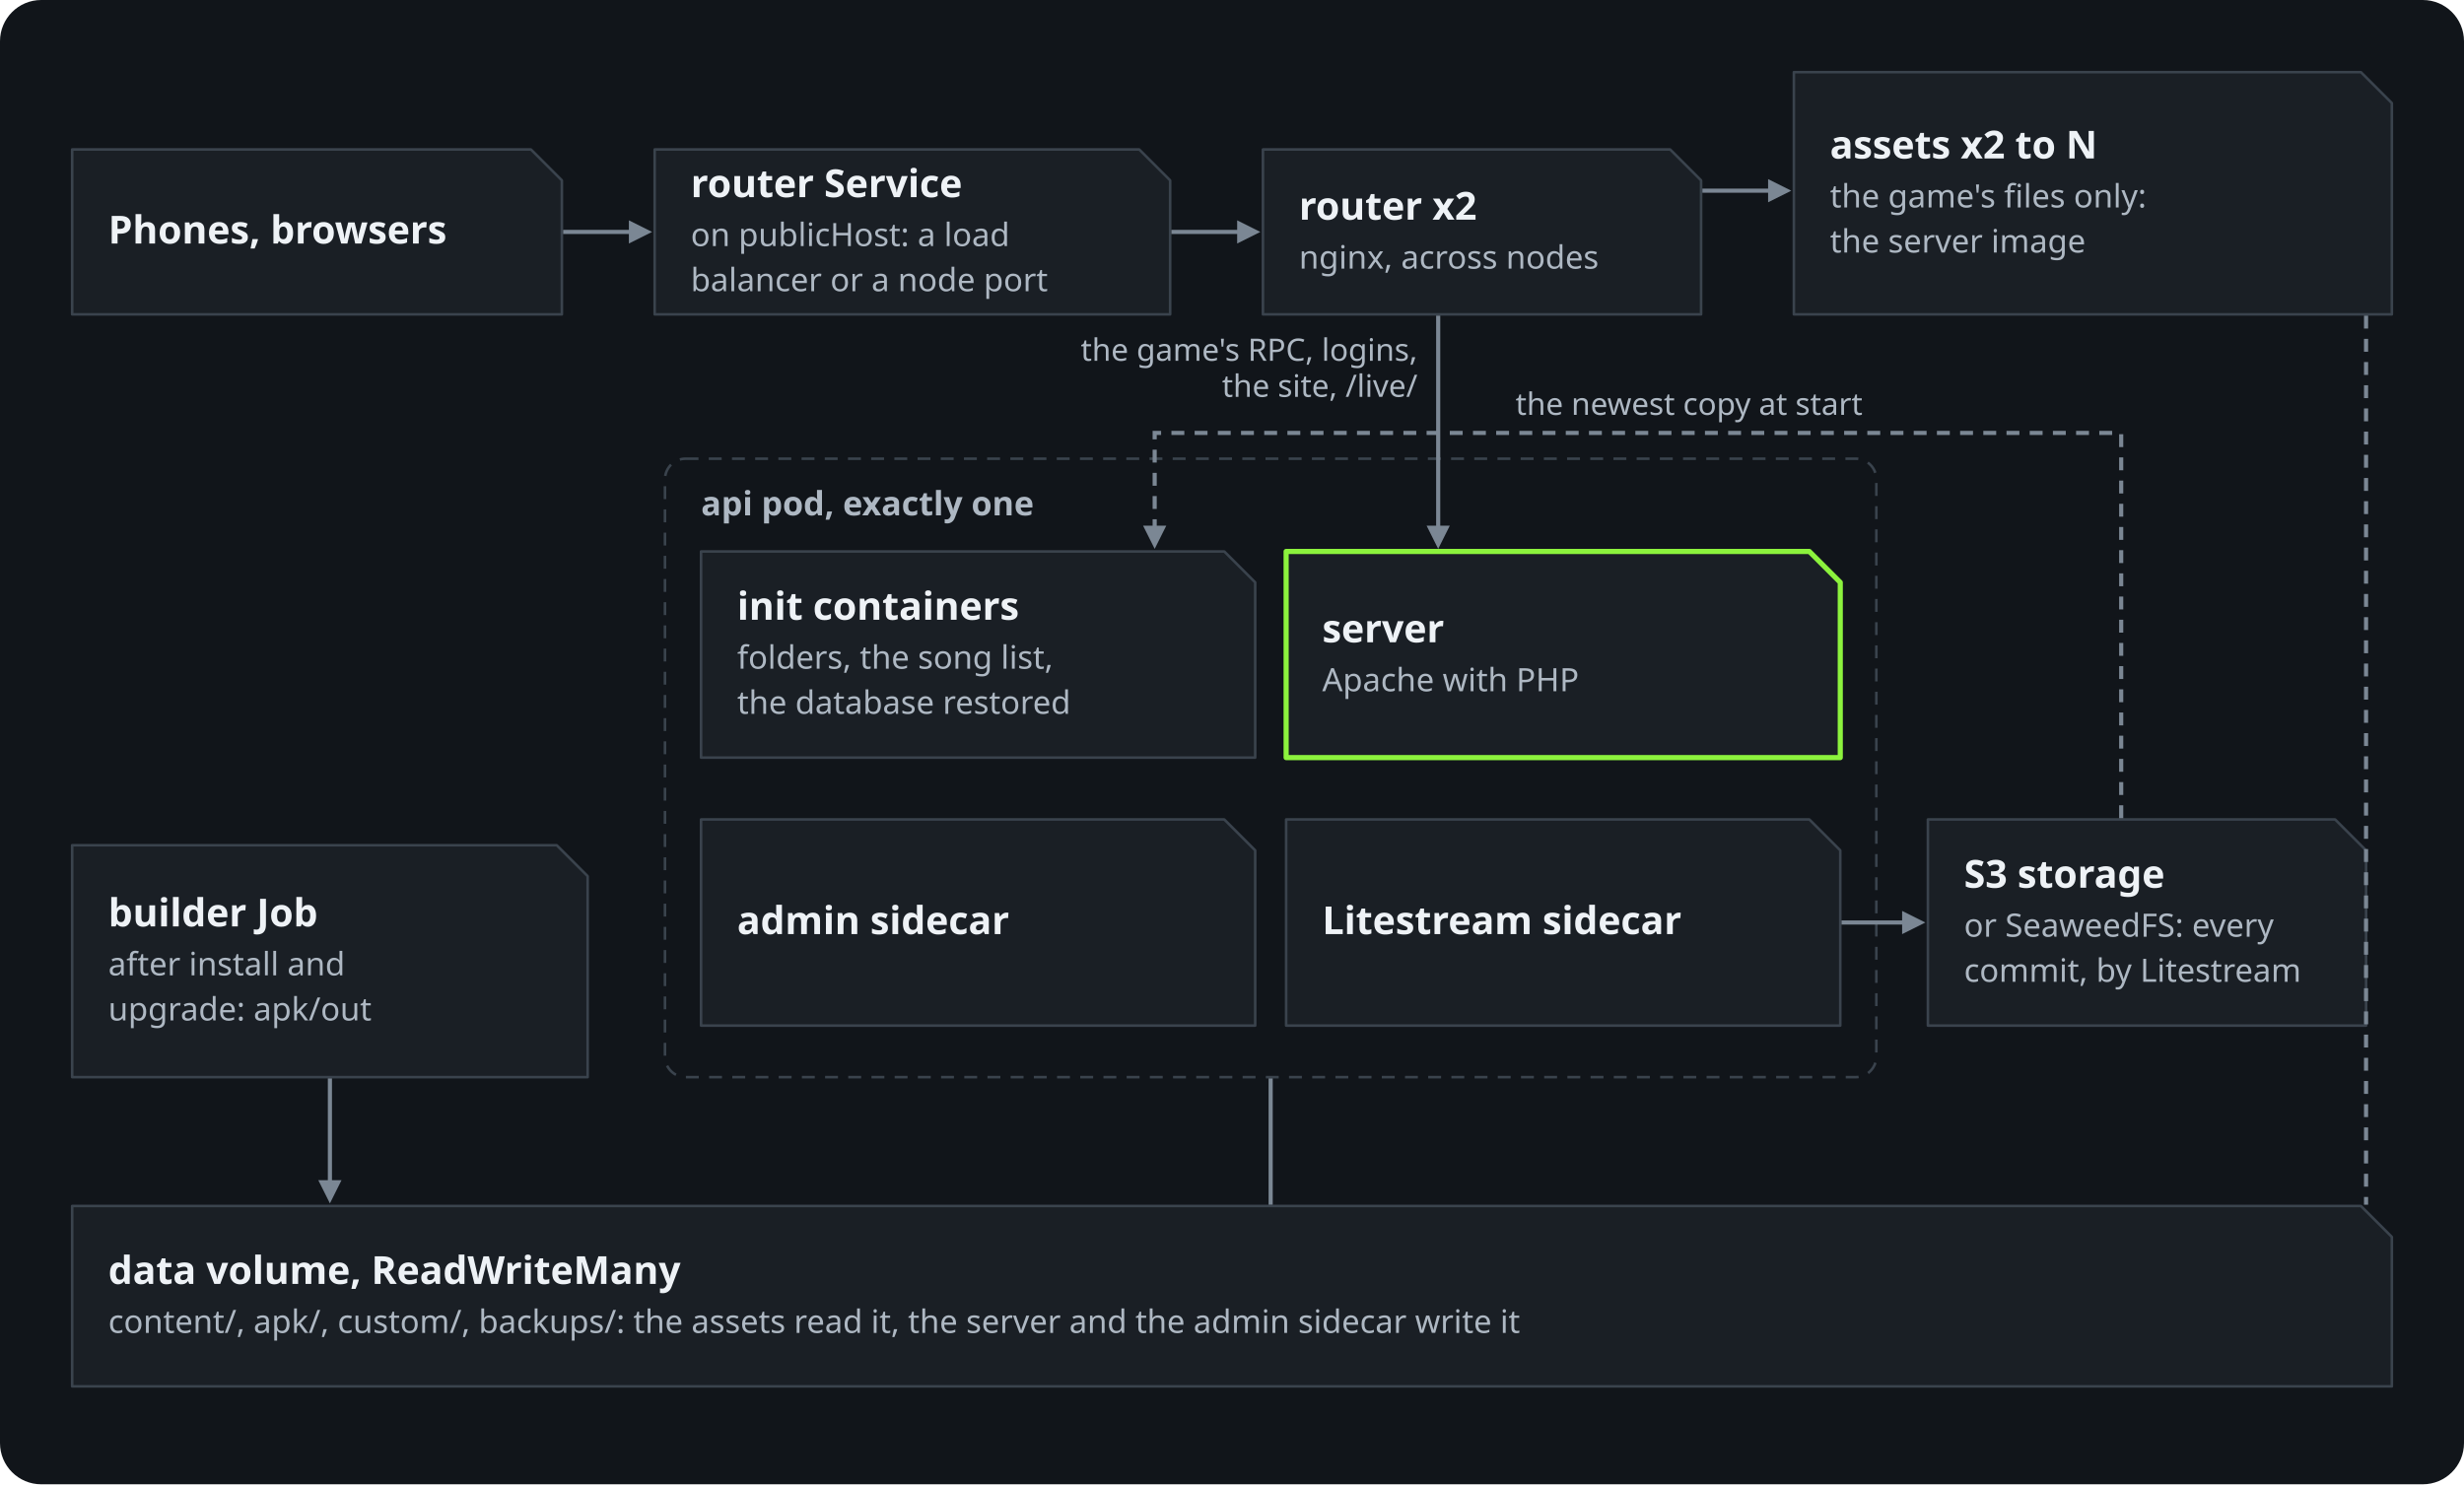
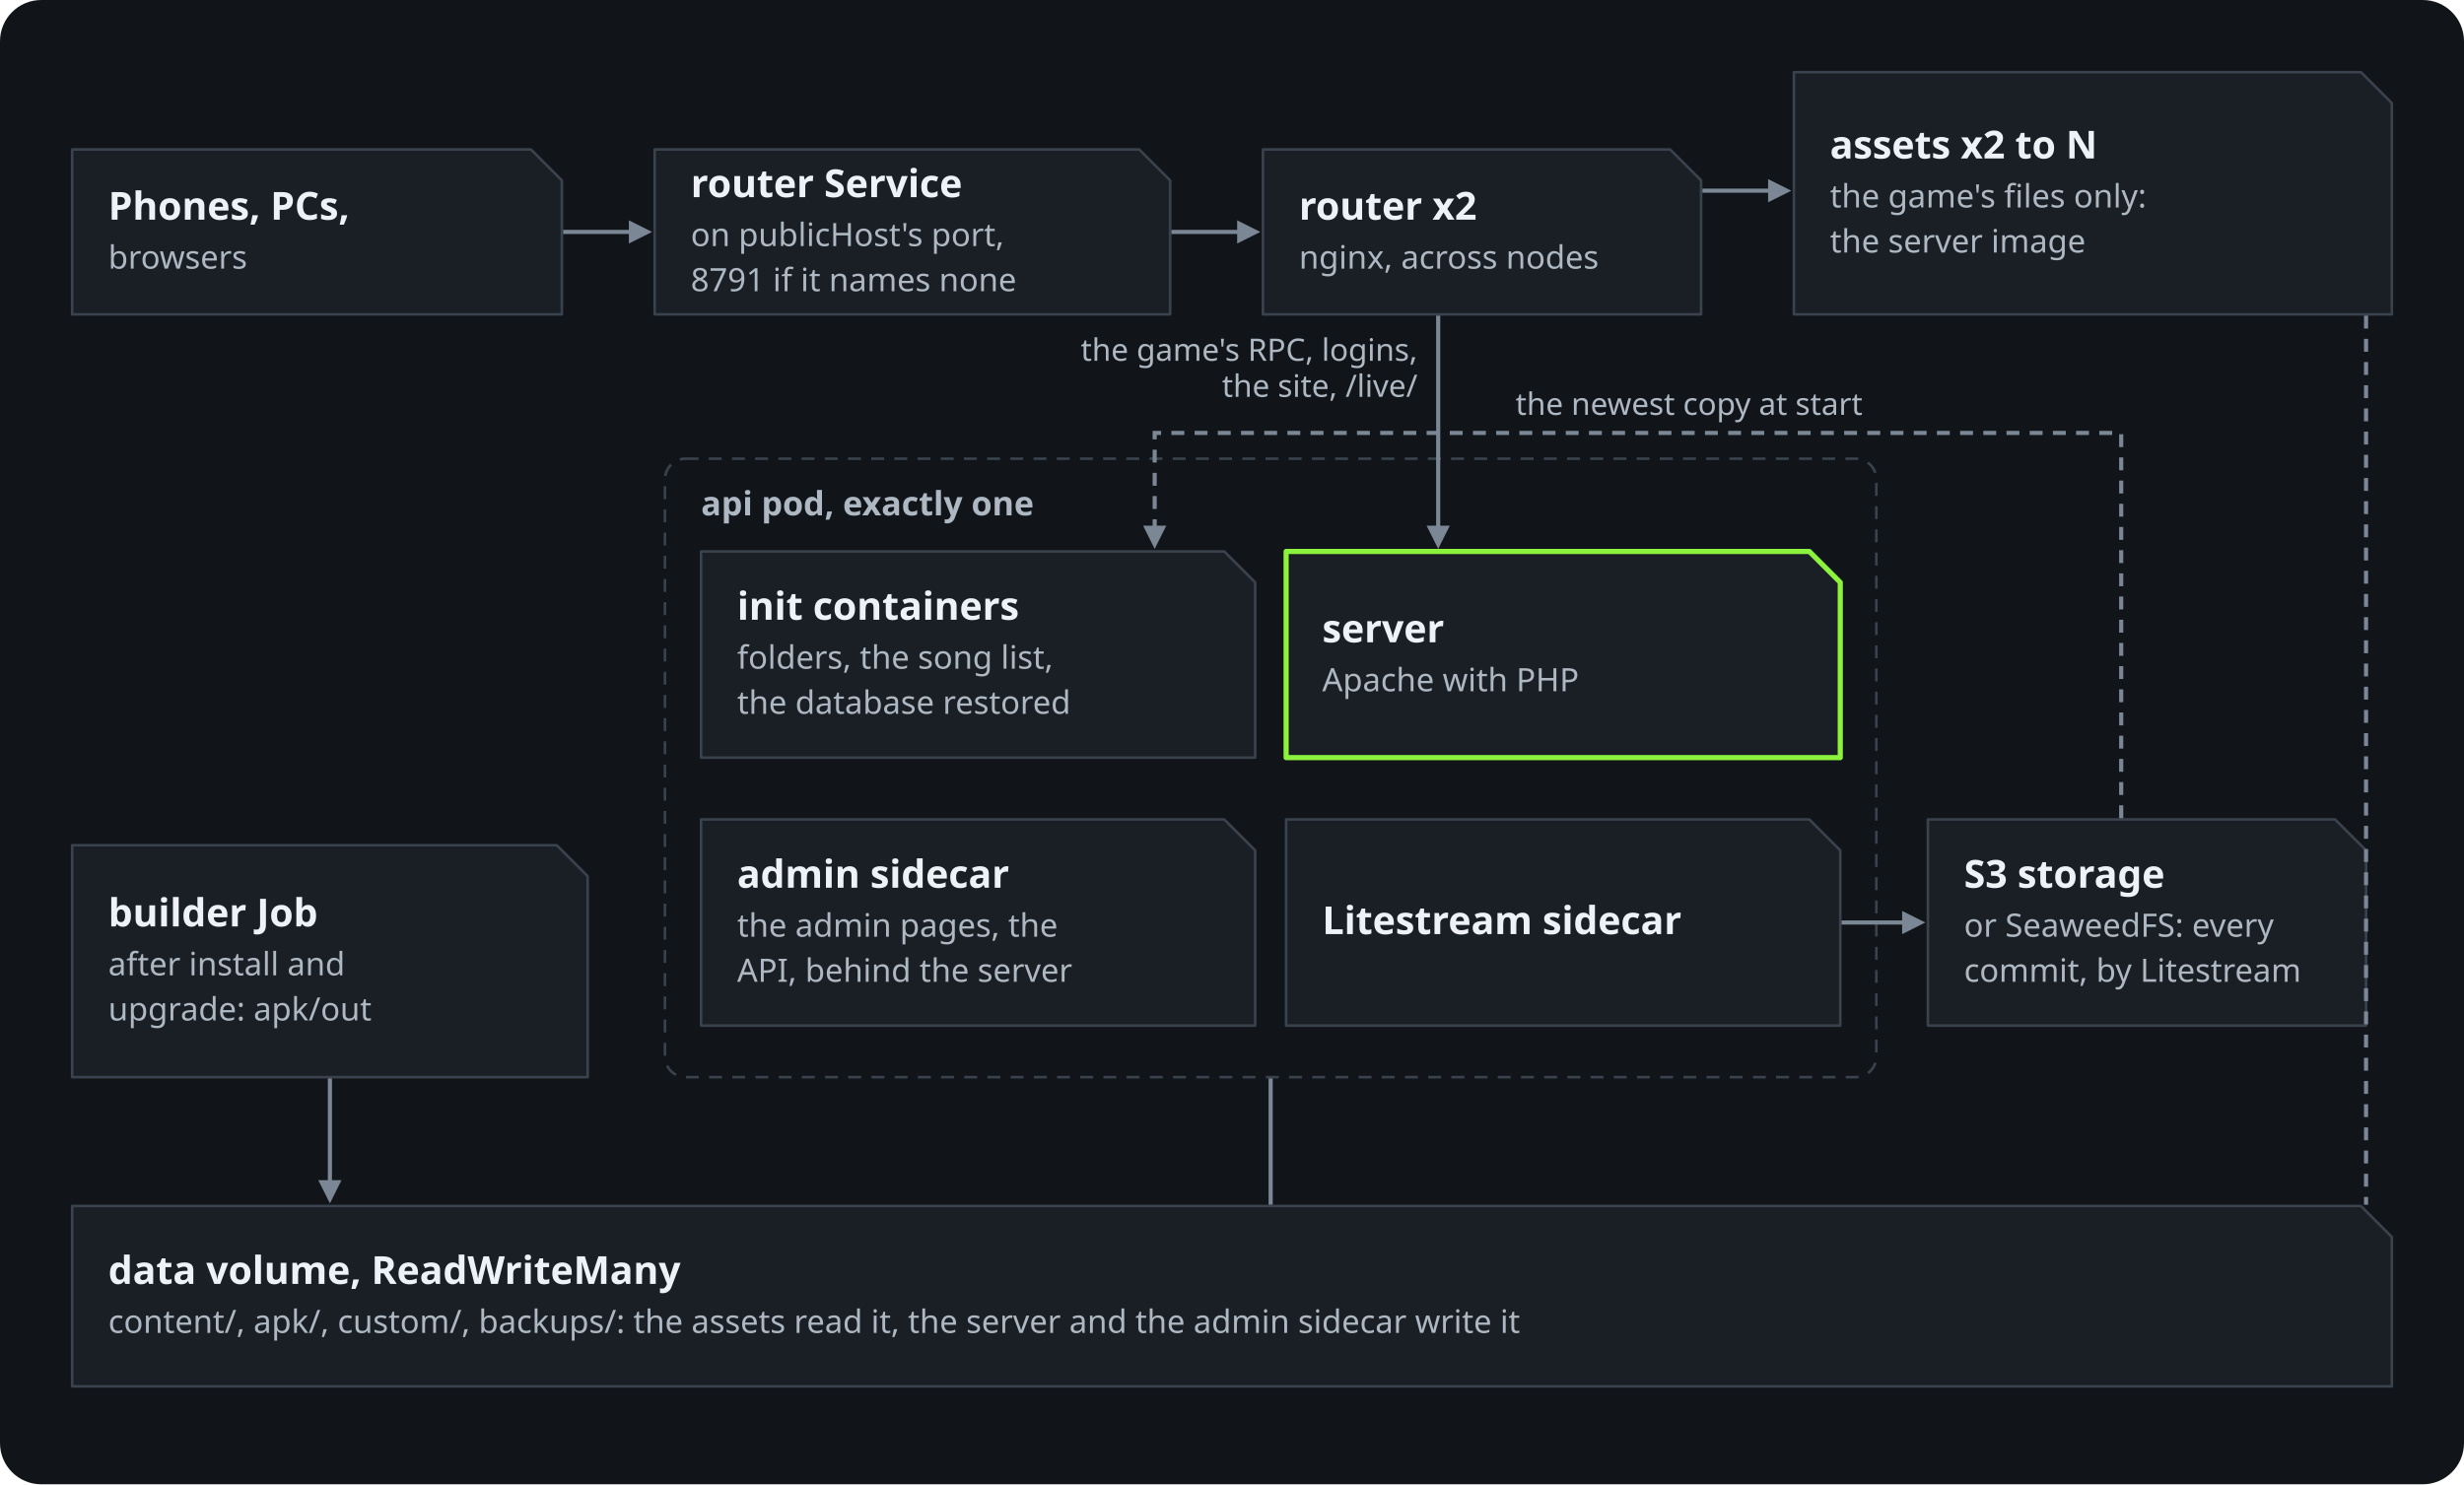
- <svg xmlns="http://www.w3.org/2000/svg" viewBox="-28 -28 956 576" width="956" height="576" font-family="-apple-system, BlinkMacSystemFont, 'Segoe UI', 'Noto Sans', 'Apple SD Gothic Neo', 'Malgun Gothic', 'Noto Sans KR', Helvetica, Arial, sans-serif" role="img" aria-label="The Helm chart. Phones and browsers reach the router Service on publicHost; two routers send the game's files to the asset servers (two to N, files only) and the rest to the api pod, exactly one: its init containers, the server, the admin sidecar and Litestream, which copies every commit to S3-compatible storage and restores the newest copy at start. A ReadWriteMany data volume holds content, the apps, the added songs and backups; the builder Job writes the app after install and upgrade">
+ <svg xmlns="http://www.w3.org/2000/svg" viewBox="-28 -28 956 576" width="956" height="576" font-family="-apple-system, BlinkMacSystemFont, 'Segoe UI', 'Noto Sans', 'Apple SD Gothic Neo', 'Malgun Gothic', 'Noto Sans KR', Helvetica, Arial, sans-serif" role="img" aria-label="The Helm chart. Phones, PCs and browsers reach the router Service on publicHost's port, 8791 when it names none; two routers send the game's files to the asset servers (two to N, files only) and the rest to the api pod, exactly one: its init containers, the server, the admin sidecar with the admin pages and their API behind the server, and Litestream, which copies every commit to S3-compatible storage and restores the newest copy at start. A ReadWriteMany data volume holds content, the apps, the added songs and backups; the builder Job writes the app after install and upgrade">
  <rect x="-28" y="-28" width="956" height="576" rx="16" fill="#11151a" />
  <path d="M0,30 H178 L190,42 V94 H0 Z" fill="#1a1f25" stroke="#3a434d" stroke-width="1" stroke-linejoin="round" />
-   <text x="14" y="66.5" font-size="15" font-weight="600" fill="#eef2f6" text-anchor="start" data-box="14,176">Phones, browsers</text>
+   <text x="14" y="57.25" font-size="15" font-weight="600" fill="#eef2f6" text-anchor="start" data-box="14,176">Phones, PCs,</text>
+   <text x="14" y="76.25" font-size="12.5" fill="#aeb8c3" text-anchor="start" data-box="14,176">browsers</text>
  <path d="M226,30 H414 L426,42 V94 H226 Z" fill="#1a1f25" stroke="#3a434d" stroke-width="1" stroke-linejoin="round" />
  <text x="240" y="48.5" font-size="15" font-weight="600" fill="#eef2f6" text-anchor="start" data-box="240,412">router Service</text>
-   <text x="240" y="67.5" font-size="12.5" fill="#aeb8c3" text-anchor="start" data-box="240,412">on publicHost: a load</text>
-   <text x="240" y="85" font-size="12.5" fill="#aeb8c3" text-anchor="start" data-box="240,412">balancer or a node port</text>
+   <text x="240" y="67.5" font-size="12.5" fill="#aeb8c3" text-anchor="start" data-box="240,412">on publicHost's port,</text>
+   <text x="240" y="85" font-size="12.5" fill="#aeb8c3" text-anchor="start" data-box="240,412">8791 if it names none</text>
  <path d="M190.5,62 L218,62" fill="none" stroke="#7b8794" stroke-width="1.6" stroke-linejoin="round" />
  <path d="M225,62 L216.0,66.5 L216.0,57.5 Z" fill="#7b8794" data-tip="225,62" />
  <path d="M462,30 H620 L632,42 V94 H462 Z" fill="#1a1f25" stroke="#3a434d" stroke-width="1" stroke-linejoin="round" />
  <text x="476" y="57.25" font-size="15" font-weight="600" fill="#eef2f6" text-anchor="start" data-box="476,618">router x2</text>
  <text x="476" y="76.25" font-size="12.5" fill="#aeb8c3" text-anchor="start" data-box="476,618">nginx, across nodes</text>
  <path d="M426.5,62 L454,62" fill="none" stroke="#7b8794" stroke-width="1.6" stroke-linejoin="round" />
  <path d="M461,62 L452.0,66.5 L452.0,57.5 Z" fill="#7b8794" data-tip="461,62" />
  <path d="M668,0 H888 L900,12 V94 H668 Z" fill="#1a1f25" stroke="#3a434d" stroke-width="1" stroke-linejoin="round" />
  <text x="682" y="33.5" font-size="15" font-weight="600" fill="#eef2f6" text-anchor="start" data-box="682,886">assets x2 to N</text>
  <text x="682" y="52.5" font-size="12.5" fill="#aeb8c3" text-anchor="start" data-box="682,886">the game's files only:</text>
  <text x="682" y="70" font-size="12.5" fill="#aeb8c3" text-anchor="start" data-box="682,886">the server image</text>
  <path d="M632.5,46 L660,46" fill="none" stroke="#7b8794" stroke-width="1.6" stroke-linejoin="round" />
  <path d="M667,46 L658.0,50.5 L658.0,41.5 Z" fill="#7b8794" data-tip="667,46" />
  <rect x="230" y="150" width="470" height="240" rx="8" fill="#11151a" stroke="#3a434d" stroke-width="1" stroke-dasharray="5 4" />
  <text x="244" y="172" font-size="13" font-weight="600" fill="#aeb8c3" text-anchor="start" data-box="244,686">api pod, exactly one</text>
  <path d="M244,186 H447 L459,198 V266 H244 Z" fill="#1a1f25" stroke="#3a434d" stroke-width="1" stroke-linejoin="round" />
  <text x="258" y="212.5" font-size="15" font-weight="600" fill="#eef2f6" text-anchor="start" data-box="258,445">init containers</text>
  <text x="258" y="231.5" font-size="12.5" fill="#aeb8c3" text-anchor="start" data-box="258,445">folders, the song list,</text>
  <text x="258" y="249" font-size="12.5" fill="#aeb8c3" text-anchor="start" data-box="258,445">the database restored</text>
  <path d="M471,186 H674 L686,198 V266 H471 Z" fill="#1a1f25" stroke="#8cf23d" stroke-width="2" stroke-linejoin="round" />
  <text x="485" y="221.25" font-size="15" font-weight="600" fill="#eef2f6" text-anchor="start" data-box="485,672">server</text>
  <text x="485" y="240.25" font-size="12.5" fill="#aeb8c3" text-anchor="start" data-box="485,672">Apache with PHP</text>
  <path d="M244,290 H447 L459,302 V370 H244 Z" fill="#1a1f25" stroke="#3a434d" stroke-width="1" stroke-linejoin="round" />
-   <text x="258" y="334.5" font-size="15" font-weight="600" fill="#eef2f6" text-anchor="start" data-box="258,445">admin sidecar</text>
+   <text x="258" y="316.5" font-size="15" font-weight="600" fill="#eef2f6" text-anchor="start" data-box="258,445">admin sidecar</text>
+   <text x="258" y="335.5" font-size="12.5" fill="#aeb8c3" text-anchor="start" data-box="258,445">the admin pages, the</text>
+   <text x="258" y="353" font-size="12.5" fill="#aeb8c3" text-anchor="start" data-box="258,445">API, behind the server</text>
  <path d="M471,290 H674 L686,302 V370 H471 Z" fill="#1a1f25" stroke="#3a434d" stroke-width="1" stroke-linejoin="round" />
  <text x="485" y="334.5" font-size="15" font-weight="600" fill="#eef2f6" text-anchor="start" data-box="485,672">Litestream sidecar</text>
  <path d="M530,94.5 L530,178" fill="none" stroke="#7b8794" stroke-width="1.6" stroke-linejoin="round" />
  <path d="M530,185 L525.5,176.0 L534.5,176.0 Z" fill="#7b8794" data-tip="530,185" />
  <text x="522" y="112" font-size="12" fill="#aeb8c3" text-anchor="end" data-box="300,524">the game's RPC, logins,</text>
  <text x="522" y="126" font-size="12" fill="#aeb8c3" text-anchor="end" data-box="300,524">the site, /live/</text>
  <path d="M720,290 H878 L890,302 V370 H720 Z" fill="#1a1f25" stroke="#3a434d" stroke-width="1" stroke-linejoin="round" />
  <text x="734" y="316.5" font-size="15" font-weight="600" fill="#eef2f6" text-anchor="start" data-box="734,876">S3 storage</text>
  <text x="734" y="335.5" font-size="12.5" fill="#aeb8c3" text-anchor="start" data-box="734,876">or SeaweedFS: every</text>
  <text x="734" y="353" font-size="12.5" fill="#aeb8c3" text-anchor="start" data-box="734,876">commit, by Litestream</text>
  <path d="M686.5,330 L712,330" fill="none" stroke="#7b8794" stroke-width="1.6" stroke-linejoin="round" />
  <path d="M719,330 L710.0,334.5 L710.0,325.5 Z" fill="#7b8794" data-tip="719,330" />
  <path d="M795,289.5 L795,140 L420,140 L420,178" fill="none" stroke="#7b8794" stroke-width="1.6" stroke-dasharray="5 4" />
  <path d="M420,185 L415.5,176.0 L424.5,176.0 Z" fill="#7b8794" data-tip="420,185" />
  <text x="560" y="133" font-size="12" fill="#aeb8c3" text-anchor="start" data-box="430,790">the newest copy at start</text>
  <path d="M0,300 H188 L200,312 V390 H0 Z" fill="#1a1f25" stroke="#3a434d" stroke-width="1" stroke-linejoin="round" />
  <text x="14" y="331.5" font-size="15" font-weight="600" fill="#eef2f6" text-anchor="start" data-box="14,186">builder Job</text>
  <text x="14" y="350.5" font-size="12.5" fill="#aeb8c3" text-anchor="start" data-box="14,186">after install and</text>
  <text x="14" y="368" font-size="12.5" fill="#aeb8c3" text-anchor="start" data-box="14,186">upgrade: apk/out</text>
  <path d="M0,440 H888 L900,452 V510 H0 Z" fill="#1a1f25" stroke="#3a434d" stroke-width="1" stroke-linejoin="round" />
  <text x="14" y="470.25" font-size="15" font-weight="600" fill="#eef2f6" text-anchor="start" data-box="14,886">data volume, ReadWriteMany</text>
  <text x="14" y="489.25" font-size="12.5" fill="#aeb8c3" text-anchor="start" data-box="14,886">content/, apk/, custom/, backups/: the assets read it, the server and the admin sidecar write it</text>
  <path d="M100,390.5 L100,432" fill="none" stroke="#7b8794" stroke-width="1.6" stroke-linejoin="round" />
  <path d="M100,439 L95.5,430.0 L104.5,430.0 Z" fill="#7b8794" data-tip="100,439" />
  <path d="M465,390.5 L465,439.5" fill="none" stroke="#7b8794" stroke-width="1.6" />
  <path d="M890,94.5 L890,439.5" fill="none" stroke="#7b8794" stroke-width="1.6" stroke-dasharray="5 4" />
</svg>
